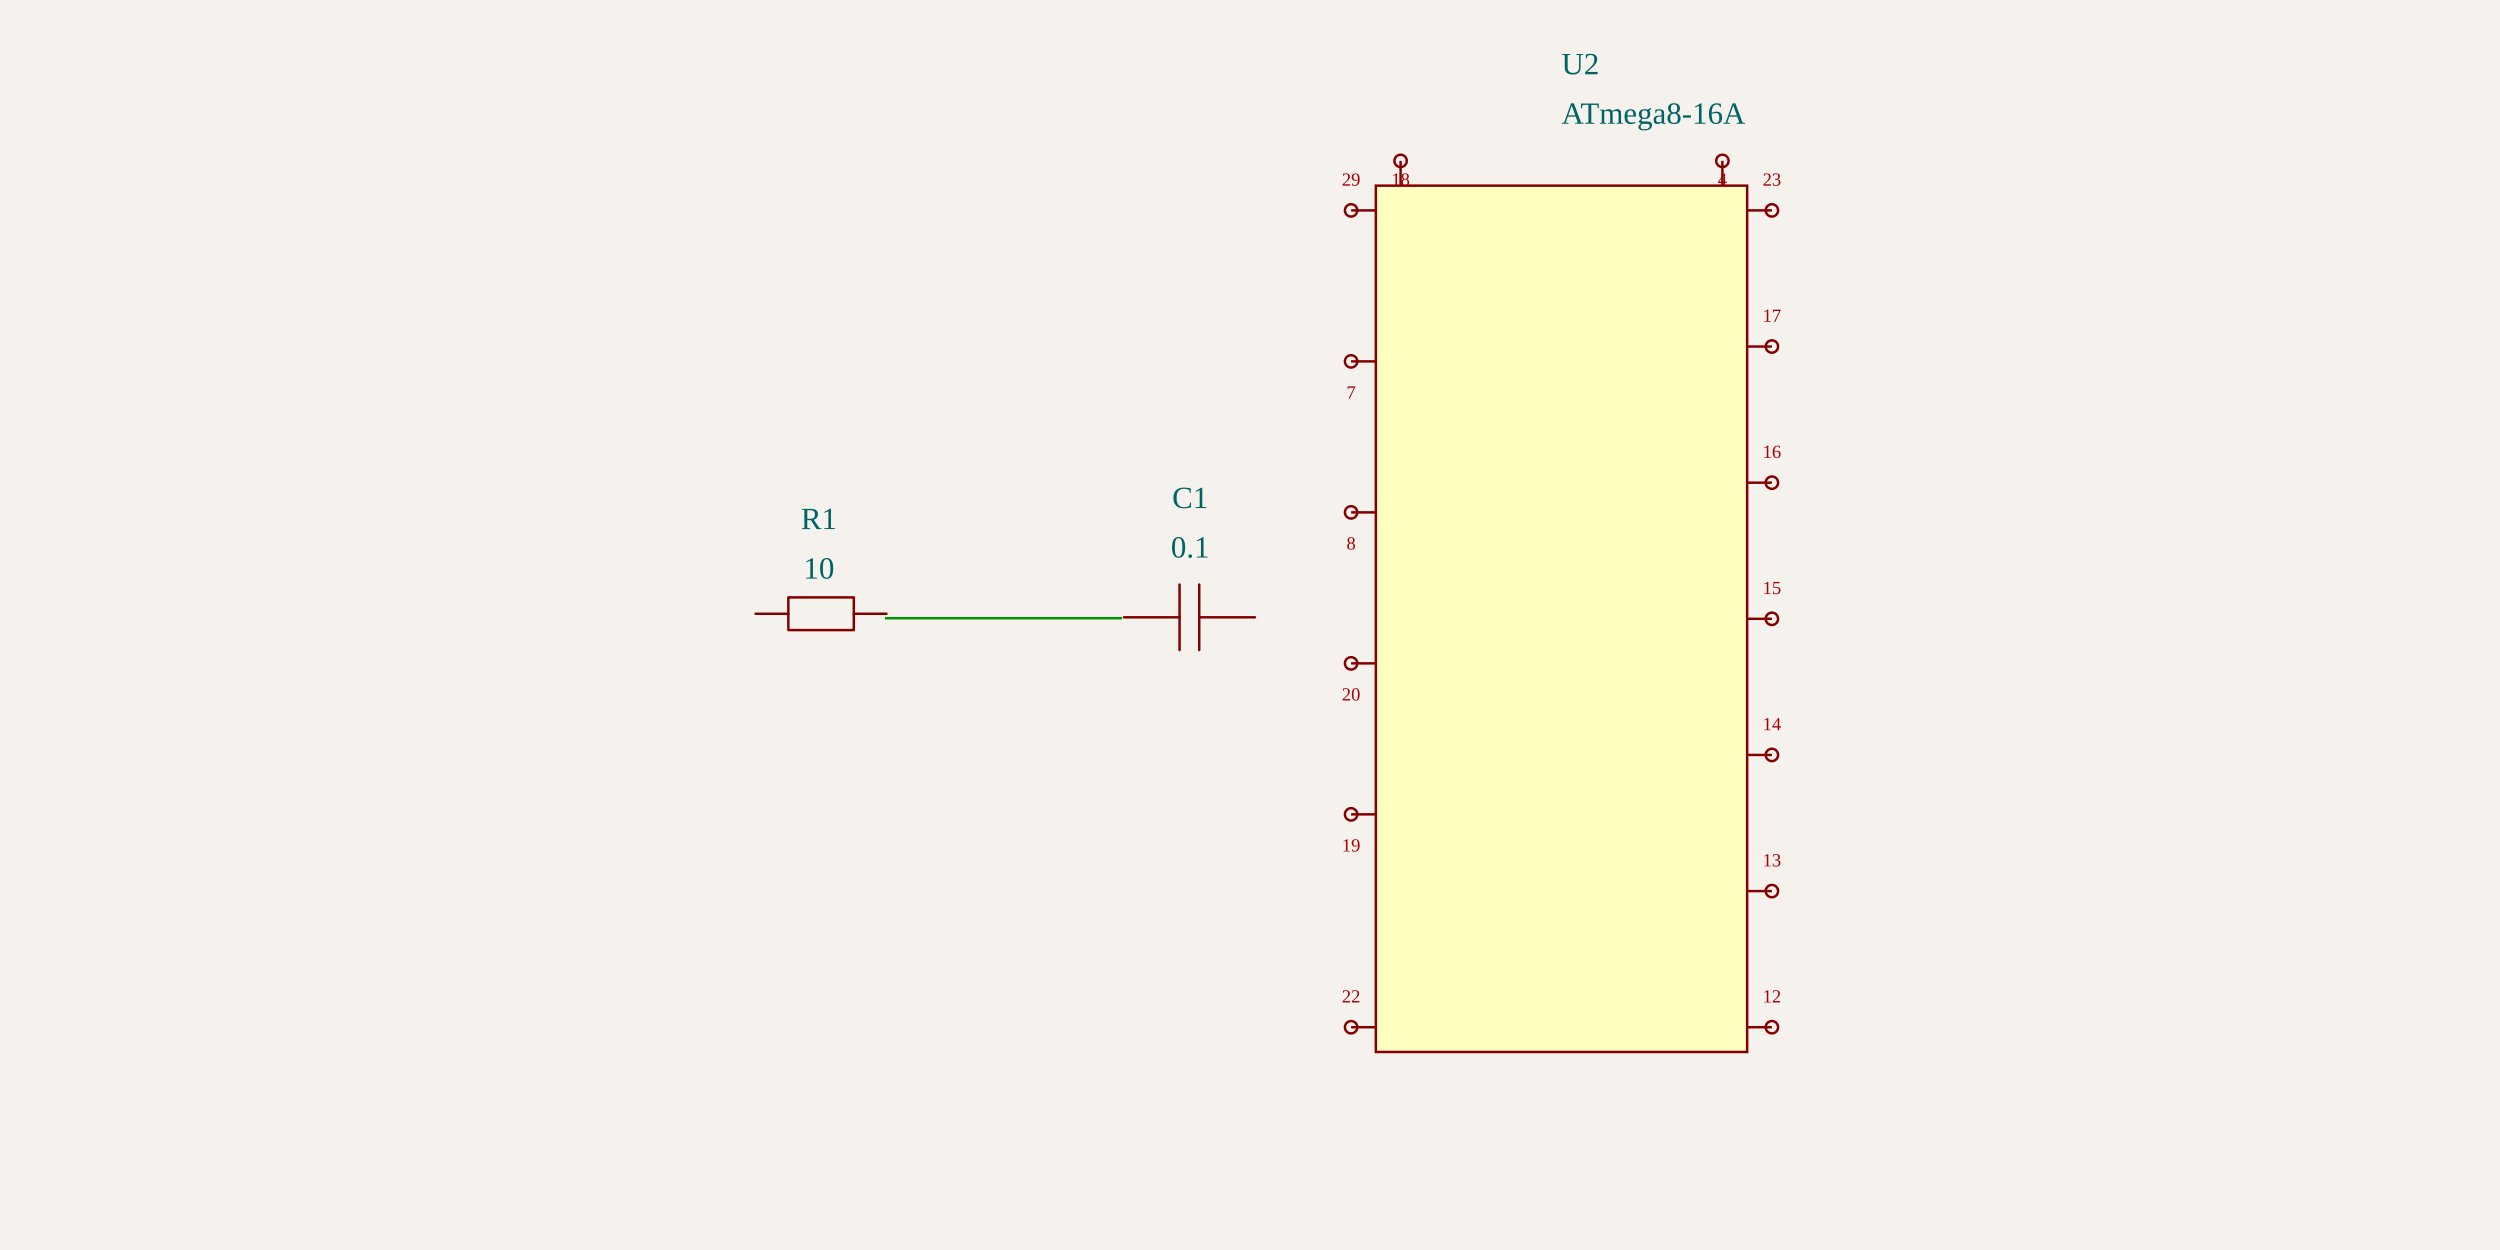
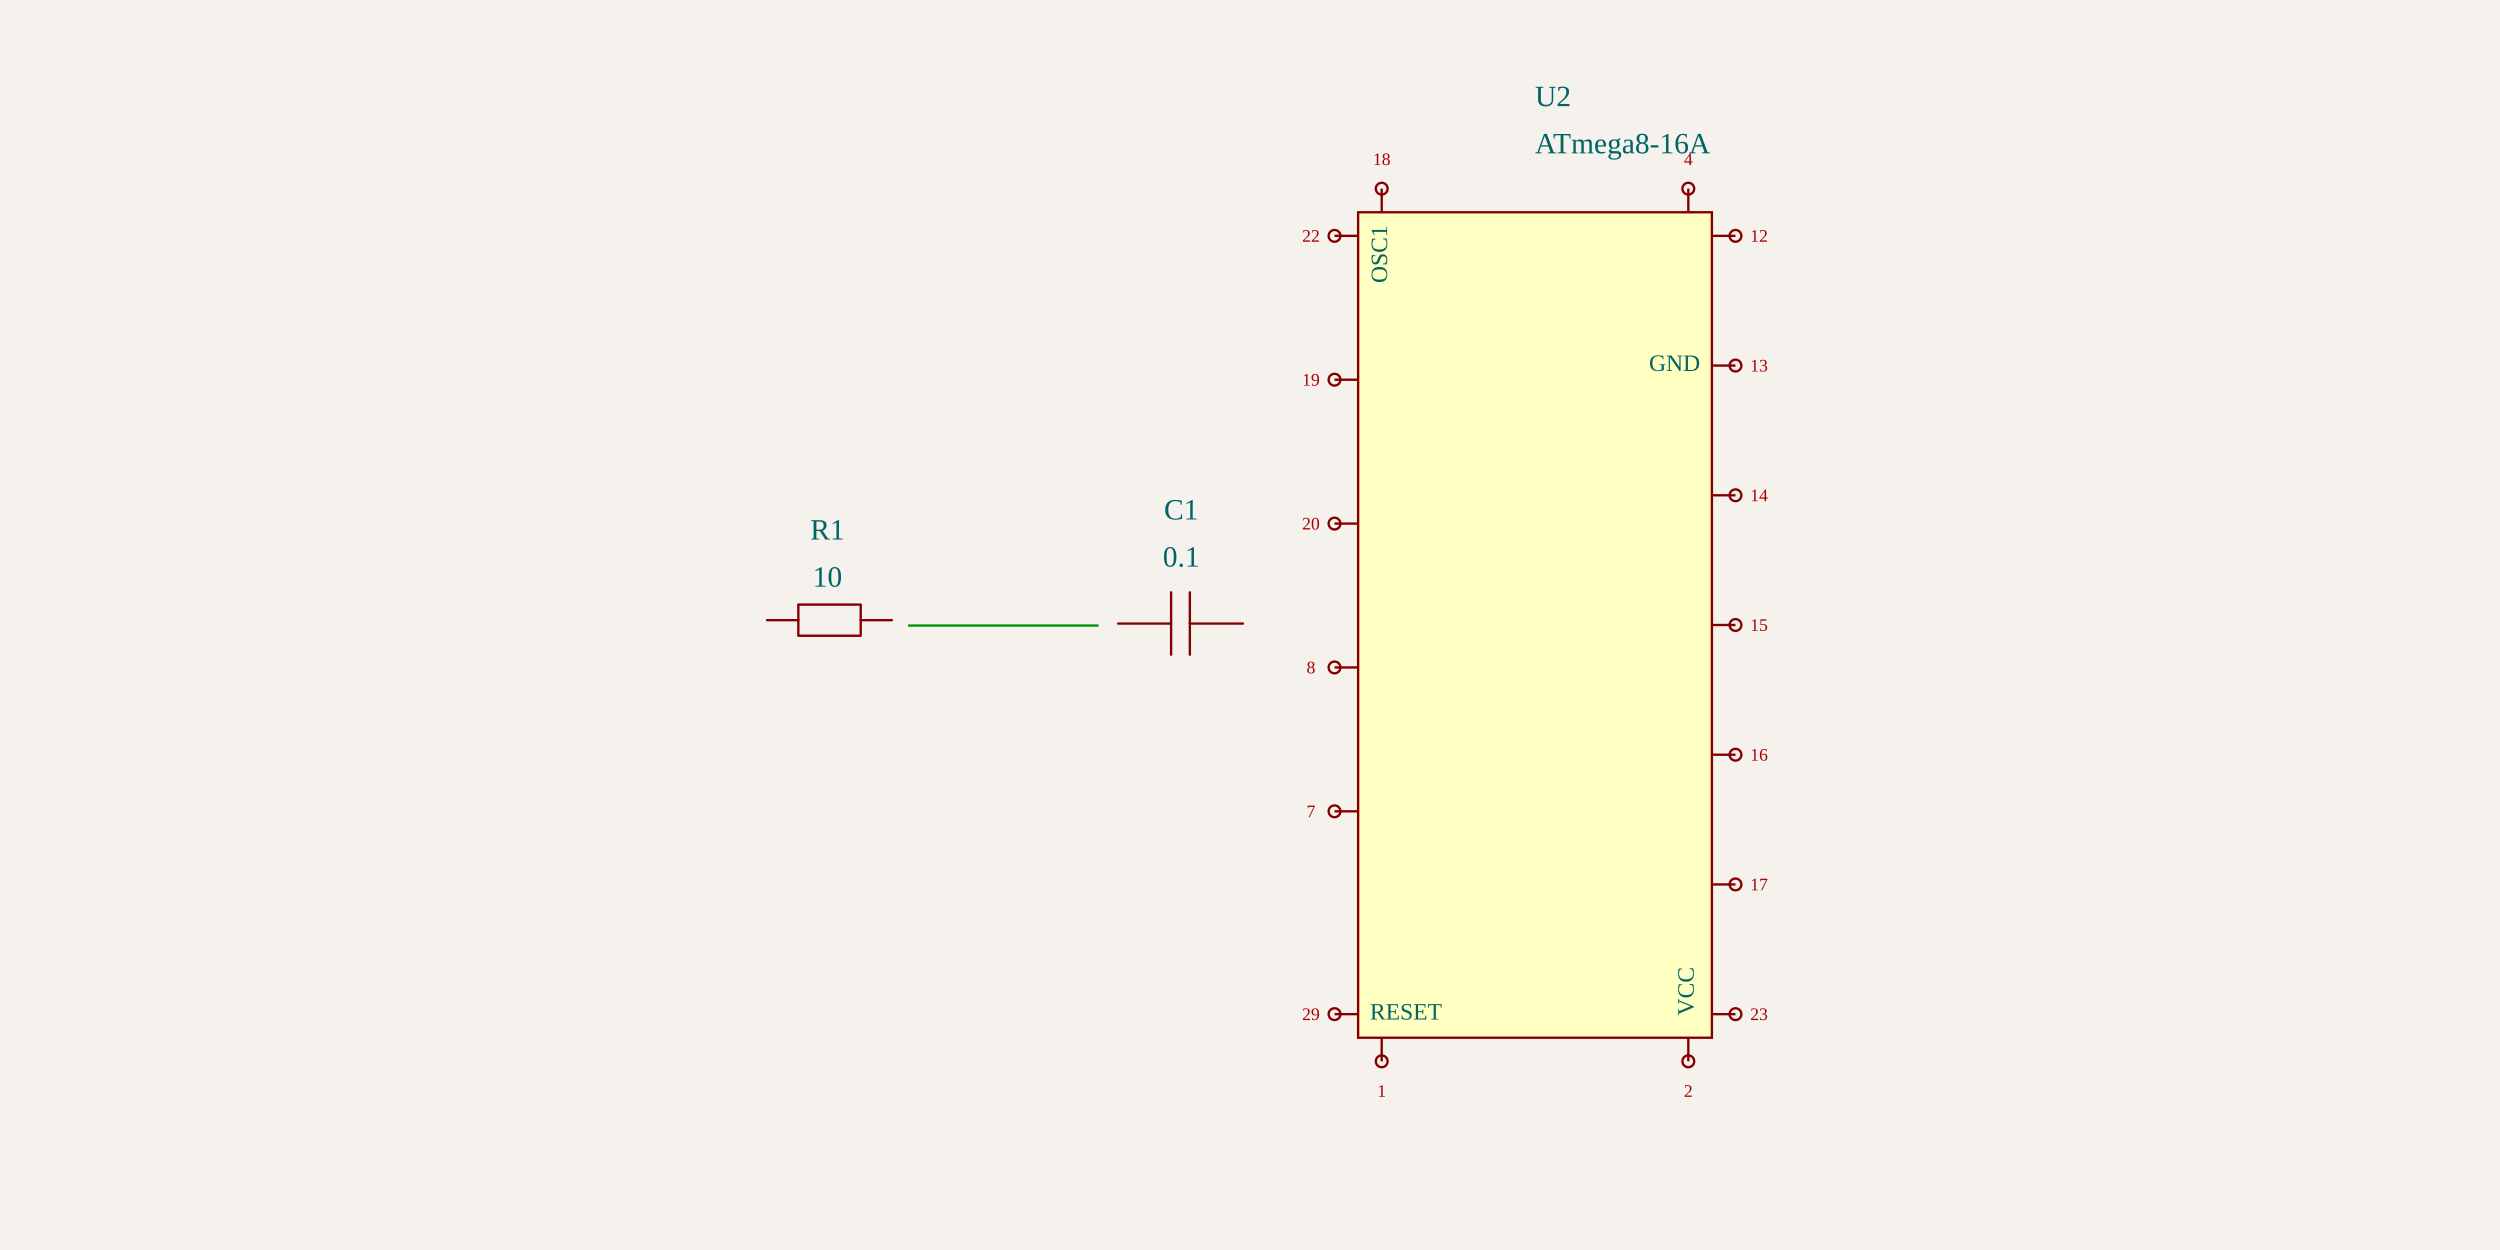
<svg xmlns="http://www.w3.org/2000/svg" width="1200" height="600" style="background-color: rgb(245, 241, 237)">
  <style>
              .boundary { fill: rgb(245, 241, 237); }
              .schematic-boundary { fill: none; stroke: #fff; stroke-width: 0.3; }
              .component { fill: none; stroke: rgb(132, 0, 0); }
              .chip { fill: rgb(255, 255, 194); stroke: rgb(132, 0, 0); }
              .component-pin { fill: none; stroke: rgb(132, 0, 0); }
-               .trace { stroke: rgb(0, 150, 0); stroke-width: 1.188; fill: none; }
-               .text { font-family: Arial, sans-serif; font-size: 11.881px; fill: rgb(0, 150, 0); }
-               .pin-number { font-size: 8.911px; fill: rgb(169, 0, 0); }
+               .trace { stroke: rgb(0, 150, 0); stroke-width: 1.132; fill: none; }
+               .text { font-family: Arial, sans-serif; font-size: 11.321px; fill: rgb(0, 150, 0); }
+               .pin-number { font-size: 8.491px; fill: rgb(169, 0, 0); }
              .port-label { fill: rgb(0, 100, 100); }
-               .component-name { font-size: 14.851px; fill: rgb(0, 100, 100); }
+               .component-name { font-size: 14.151px; fill: rgb(0, 100, 100); }
            </style>
  <rect class="boundary" x="0" y="0" width="1200" height="600" />
-   <g transform="translate(393.0829, 297.0297) rotate(0) scale(59.40594)">
+   <g transform="translate(397.1828, 300) rotate(0) scale(56.60377)">
    <path d="M-0.512,-0.041 L-0.247,-0.041" fill="none" stroke="rgb(132, 0, 0)" stroke-width="0.02" stroke-linecap="round" stroke-linejoin="round" />
    <path d="M0.282,-0.041 L0.546,-0.041" fill="none" stroke="rgb(132, 0, 0)" stroke-width="0.02" stroke-linecap="round" stroke-linejoin="round" />
    <path d="M0.017,-0.173 L0.282,-0.173 L0.282,0.091 L-0.247,0.091 L-0.247,-0.173 L0.017,-0.173" fill="none" stroke="rgb(132, 0, 0)" stroke-width="0.02" stroke-linecap="round" stroke-linejoin="round" />
  </g>
  <g>
-     <text class="component-name" x="393.083" y="277.723" text-anchor="middle" dominant-baseline="auto" font-size="0.2">10</text>
-     <text class="component-name" x="393.083" y="253.961" text-anchor="middle" dominant-baseline="auto" font-size="0.2">R1</text>
+     <text class="component-name" x="397.183" y="281.604" text-anchor="middle" dominant-baseline="auto" font-size="0.2">10</text>
+     <text class="component-name" x="397.183" y="258.962" text-anchor="middle" dominant-baseline="auto" font-size="0.2">R1</text>
  </g>
-   <g transform="translate(571.3007, 297.0297) rotate(0) scale(59.40594)">
+   <g transform="translate(566.9941, 300) rotate(0) scale(56.60377)">
    <path d="M0.523,-0.012 L0.073,-0.012" fill="none" stroke="rgb(132, 0, 0)" stroke-width="0.02" stroke-linecap="round" stroke-linejoin="round" />
    <path d="M-0.086,-0.012 L-0.535,-0.012" fill="none" stroke="rgb(132, 0, 0)" stroke-width="0.02" stroke-linecap="round" stroke-linejoin="round" />
    <path d="M0.073,-0.277 L0.073,0.252" fill="none" stroke="rgb(132, 0, 0)" stroke-width="0.02" stroke-linecap="round" stroke-linejoin="round" />
    <path d="M-0.086,-0.277 L-0.086,0.252" fill="none" stroke="rgb(132, 0, 0)" stroke-width="0.02" stroke-linecap="round" stroke-linejoin="round" />
  </g>
  <g>
-     <text class="component-name" x="571.301" y="267.623" text-anchor="middle" dominant-baseline="auto" font-size="0.2">0.1</text>
-     <text class="component-name" x="571.301" y="243.861" text-anchor="middle" dominant-baseline="auto" font-size="0.2">C1</text>
+     <text class="component-name" x="566.994" y="271.981" text-anchor="middle" dominant-baseline="auto" font-size="0.2">0.1</text>
+     <text class="component-name" x="566.994" y="249.339" text-anchor="middle" dominant-baseline="auto" font-size="0.2">C1</text>
  </g>
-   <g transform="translate(749.5185, 297.0297) rotate(0) scale(59.40594)">
+   <g transform="translate(736.8054, 300) rotate(0) scale(56.60377)">
    <rect class="component chip" x="-1.5" y="-3.5" width="3" height="7" stroke-width="0.02" />
-     <line class="component-pin" x1="-1.5" y1="3.3" x2="-1.7" y2="3.3" stroke-width="0.02" />
+     <line class="component-pin" x1="-1.7" y1="3.3" x2="-1.5" y2="3.3" stroke-width="0.02" />
    <circle class="component-pin" cx="-1.7" cy="3.3" r="0.05" stroke-width="0.02" />
-     <line class="component-pin" x1="-1.5" y1="1.58" x2="-1.7" y2="1.58" stroke-width="0.02" />
+     <line class="component-pin" x1="-1.7" y1="1.58" x2="-1.5" y2="1.58" stroke-width="0.02" />
    <circle class="component-pin" cx="-1.7" cy="1.58" r="0.05" stroke-width="0.02" />
-     <line class="component-pin" x1="-1.5" y1="0.36" x2="-1.7" y2="0.36" stroke-width="0.02" />
+     <line class="component-pin" x1="-1.7" y1="0.36" x2="-1.5" y2="0.36" stroke-width="0.02" />
    <circle class="component-pin" cx="-1.7" cy="0.36" r="0.05" stroke-width="0.02" />
-     <line class="component-pin" x1="-1.5" y1="-0.86" x2="-1.7" y2="-0.86" stroke-width="0.02" />
+     <line class="component-pin" x1="-1.7" y1="-0.86" x2="-1.5" y2="-0.86" stroke-width="0.02" />
    <circle class="component-pin" cx="-1.7" cy="-0.86" r="0.05" stroke-width="0.02" />
-     <line class="component-pin" x1="-1.5" y1="-2.08" x2="-1.7" y2="-2.08" stroke-width="0.02" />
+     <line class="component-pin" x1="-1.7" y1="-2.08" x2="-1.5" y2="-2.08" stroke-width="0.02" />
    <circle class="component-pin" cx="-1.7" cy="-2.08" r="0.05" stroke-width="0.02" />
-     <line class="component-pin" x1="-1.5" y1="-3.3" x2="-1.7" y2="-3.3" stroke-width="0.02" />
+     <line class="component-pin" x1="-1.7" y1="-3.3" x2="-1.5" y2="-3.3" stroke-width="0.02" />
    <circle class="component-pin" cx="-1.7" cy="-3.3" r="0.05" stroke-width="0.02" />
-     <line class="component-pin" x1="1.5" y1="-3.3" x2="1.7" y2="-3.3" stroke-width="0.02" />
+     <line class="component-pin" x1="1.7" y1="-3.3" x2="1.5" y2="-3.3" stroke-width="0.02" />
    <circle class="component-pin" cx="1.7" cy="-3.3" r="0.05" stroke-width="0.02" />
-     <line class="component-pin" x1="1.5" y1="-2.2" x2="1.7" y2="-2.2" stroke-width="0.02" />
+     <line class="component-pin" x1="1.7" y1="-2.2" x2="1.5" y2="-2.2" stroke-width="0.02" />
    <circle class="component-pin" cx="1.7" cy="-2.2" r="0.05" stroke-width="0.02" />
-     <line class="component-pin" x1="1.5" y1="-1.1" x2="1.7" y2="-1.1" stroke-width="0.02" />
+     <line class="component-pin" x1="1.7" y1="-1.1" x2="1.5" y2="-1.1" stroke-width="0.02" />
    <circle class="component-pin" cx="1.7" cy="-1.1" r="0.05" stroke-width="0.02" />
-     <line class="component-pin" x1="1.5" y1="-8.881784197001252e-16" x2="1.7" y2="-8.881784197001252e-16" stroke-width="0.02" />
+     <line class="component-pin" x1="1.7" y1="-8.881784197001252e-16" x2="1.5" y2="-8.881784197001252e-16" stroke-width="0.02" />
    <circle class="component-pin" cx="1.7" cy="-8.881784197001252e-16" r="0.05" stroke-width="0.02" />
-     <line class="component-pin" x1="1.5" y1="1.1" x2="1.7" y2="1.1" stroke-width="0.02" />
+     <line class="component-pin" x1="1.7" y1="1.1" x2="1.5" y2="1.1" stroke-width="0.02" />
    <circle class="component-pin" cx="1.7" cy="1.1" r="0.05" stroke-width="0.02" />
-     <line class="component-pin" x1="1.5" y1="2.2" x2="1.7" y2="2.2" stroke-width="0.02" />
+     <line class="component-pin" x1="1.7" y1="2.2" x2="1.5" y2="2.2" stroke-width="0.02" />
    <circle class="component-pin" cx="1.7" cy="2.2" r="0.05" stroke-width="0.02" />
-     <line class="component-pin" x1="1.5" y1="3.3" x2="1.7" y2="3.3" stroke-width="0.02" />
+     <line class="component-pin" x1="1.7" y1="3.3" x2="1.5" y2="3.3" stroke-width="0.02" />
    <circle class="component-pin" cx="1.7" cy="3.3" r="0.05" stroke-width="0.02" />
-     <line class="component-pin" x1="1.3" y1="-3.5" x2="1.3" y2="-3.7" stroke-width="0.02" />
+     <line class="component-pin" x1="1.3" y1="-3.7" x2="1.3" y2="-3.5" stroke-width="0.02" />
    <circle class="component-pin" cx="1.3" cy="-3.7" r="0.05" stroke-width="0.02" />
-     <line class="component-pin" x1="-1.3" y1="-3.5" x2="-1.3" y2="-3.7" stroke-width="0.02" />
+     <line class="component-pin" x1="-1.3" y1="-3.7" x2="-1.3" y2="-3.5" stroke-width="0.02" />
    <circle class="component-pin" cx="-1.3" cy="-3.7" r="0.05" stroke-width="0.02" />
+     <line class="component-pin" x1="-1.3" y1="3.7" x2="-1.3" y2="3.5" stroke-width="0.02" />
+     <circle class="component-pin" cx="-1.3" cy="3.7" r="0.05" stroke-width="0.02" />
+     <line class="component-pin" x1="1.3" y1="3.7" x2="1.3" y2="3.5" stroke-width="0.02" />
+     <circle class="component-pin" cx="1.3" cy="3.7" r="0.05" stroke-width="0.02" />
  </g>
  <g>
-     <text class="component-name" x="749.519" y="59.406" text-anchor="right" dominant-baseline="auto" font-size="0.2">ATmega8-16A</text>
-     <text class="component-name" x="749.519" y="35.644" text-anchor="right" dominant-baseline="auto" font-size="0.2">U2</text>
-     <text class="pin-number" x="648.528" y="89.109" text-anchor="middle" dominant-baseline="auto" font-size="8.911">29</text>
-     <text class="pin-number" x="648.528" y="191.287" text-anchor="middle" dominant-baseline="auto" font-size="8.911">7</text>
-     <text class="pin-number" x="648.528" y="263.762" text-anchor="middle" dominant-baseline="auto" font-size="8.911">8</text>
-     <text class="pin-number" x="648.528" y="336.238" text-anchor="middle" dominant-baseline="auto" font-size="8.911">20</text>
-     <text class="pin-number" x="648.528" y="408.713" text-anchor="middle" dominant-baseline="auto" font-size="8.911">19</text>
-     <text class="pin-number" x="648.528" y="481.188" text-anchor="middle" dominant-baseline="auto" font-size="8.911">22</text>
-     <text class="pin-number" x="850.509" y="481.188" text-anchor="middle" dominant-baseline="auto" font-size="8.911">12</text>
-     <text class="pin-number" x="850.509" y="415.842" text-anchor="middle" dominant-baseline="auto" font-size="8.911">13</text>
-     <text class="pin-number" x="850.509" y="350.495" text-anchor="middle" dominant-baseline="auto" font-size="8.911">14</text>
-     <text class="pin-number" x="850.509" y="285.149" text-anchor="middle" dominant-baseline="auto" font-size="8.911">15</text>
-     <text class="pin-number" x="850.509" y="219.802" text-anchor="middle" dominant-baseline="auto" font-size="8.911">16</text>
-     <text class="pin-number" x="850.509" y="154.455" text-anchor="middle" dominant-baseline="auto" font-size="8.911">17</text>
-     <text class="pin-number" x="850.509" y="89.109" text-anchor="middle" dominant-baseline="auto" font-size="8.911">23</text>
-     <text class="pin-number" x="826.746" y="89.109" text-anchor="middle" dominant-baseline="auto" font-size="8.911">4</text>
-     <text class="pin-number" x="672.291" y="89.109" text-anchor="middle" dominant-baseline="auto" font-size="8.911">18</text>
+     <text class="component-name" x="736.805" y="73.585" text-anchor="right" dominant-baseline="auto" font-size="0.2">ATmega8-16A</text>
+     <text class="component-name" x="736.805" y="50.943" text-anchor="right" dominant-baseline="auto" font-size="0.2">U2</text>
+     <text class="port-label" x="657.56" y="486.792" text-anchor="start" dominant-baseline="middle" font-size="11.321" transform="">RESET</text>
+     <text class="pin-number" x="629.258" y="489.623" text-anchor="middle" dominant-baseline="auto" font-size="8.491">29</text>
+     <text class="pin-number" x="629.258" y="392.264" text-anchor="middle" dominant-baseline="auto" font-size="8.491">7</text>
+     <text class="pin-number" x="629.258" y="323.208" text-anchor="middle" dominant-baseline="auto" font-size="8.491">8</text>
+     <text class="pin-number" x="629.258" y="254.151" text-anchor="middle" dominant-baseline="auto" font-size="8.491">20</text>
+     <text class="pin-number" x="629.258" y="185.094" text-anchor="middle" dominant-baseline="auto" font-size="8.491">19</text>
+     <text class="pin-number" x="629.258" y="116.038" text-anchor="middle" dominant-baseline="auto" font-size="8.491">22</text>
+     <text class="pin-number" x="844.353" y="116.038" text-anchor="middle" dominant-baseline="auto" font-size="8.491">12</text>
+     <text class="port-label" x="816.051" y="175.472" text-anchor="end" dominant-baseline="middle" font-size="11.321" transform="">GND</text>
+     <text class="pin-number" x="844.353" y="178.302" text-anchor="middle" dominant-baseline="auto" font-size="8.491">13</text>
+     <text class="pin-number" x="844.353" y="240.566" text-anchor="middle" dominant-baseline="auto" font-size="8.491">14</text>
+     <text class="pin-number" x="844.353" y="302.83" text-anchor="middle" dominant-baseline="auto" font-size="8.491">15</text>
+     <text class="pin-number" x="844.353" y="365.094" text-anchor="middle" dominant-baseline="auto" font-size="8.491">16</text>
+     <text class="pin-number" x="844.353" y="427.358" text-anchor="middle" dominant-baseline="auto" font-size="8.491">17</text>
+     <text class="pin-number" x="844.353" y="489.623" text-anchor="middle" dominant-baseline="auto" font-size="8.491">23</text>
+     <text class="pin-number" x="810.39" y="79.245" text-anchor="middle" dominant-baseline="auto" font-size="8.491">4</text>
+     <text class="port-label" x="663.22" y="135.849" text-anchor="start" dominant-baseline="middle" font-size="11.321" transform="rotate(-90, 663.2205, 135.8491)">OSC1</text>
+     <text class="pin-number" x="663.22" y="79.245" text-anchor="middle" dominant-baseline="auto" font-size="8.491">18</text>
+     <text class="pin-number" x="663.22" y="520.755" text-anchor="middle" dominant-baseline="hanging" font-size="8.491">1</text>
+     <text class="port-label" x="810.39" y="464.151" text-anchor="end" dominant-baseline="middle" font-size="11.321" transform="rotate(-90, 810.3903, 464.1509)">VCC</text>
+     <text class="pin-number" x="810.39" y="520.755" text-anchor="middle" dominant-baseline="hanging" font-size="8.491">2</text>
  </g>
-   <path class="trace" d="M 424.793 296.748 L 538.556 296.748" stroke-width="1.188" />
+   <path class="trace" d="M 435.894 300.268 L 527.297 300.268" stroke-width="1.132" />
</svg>
